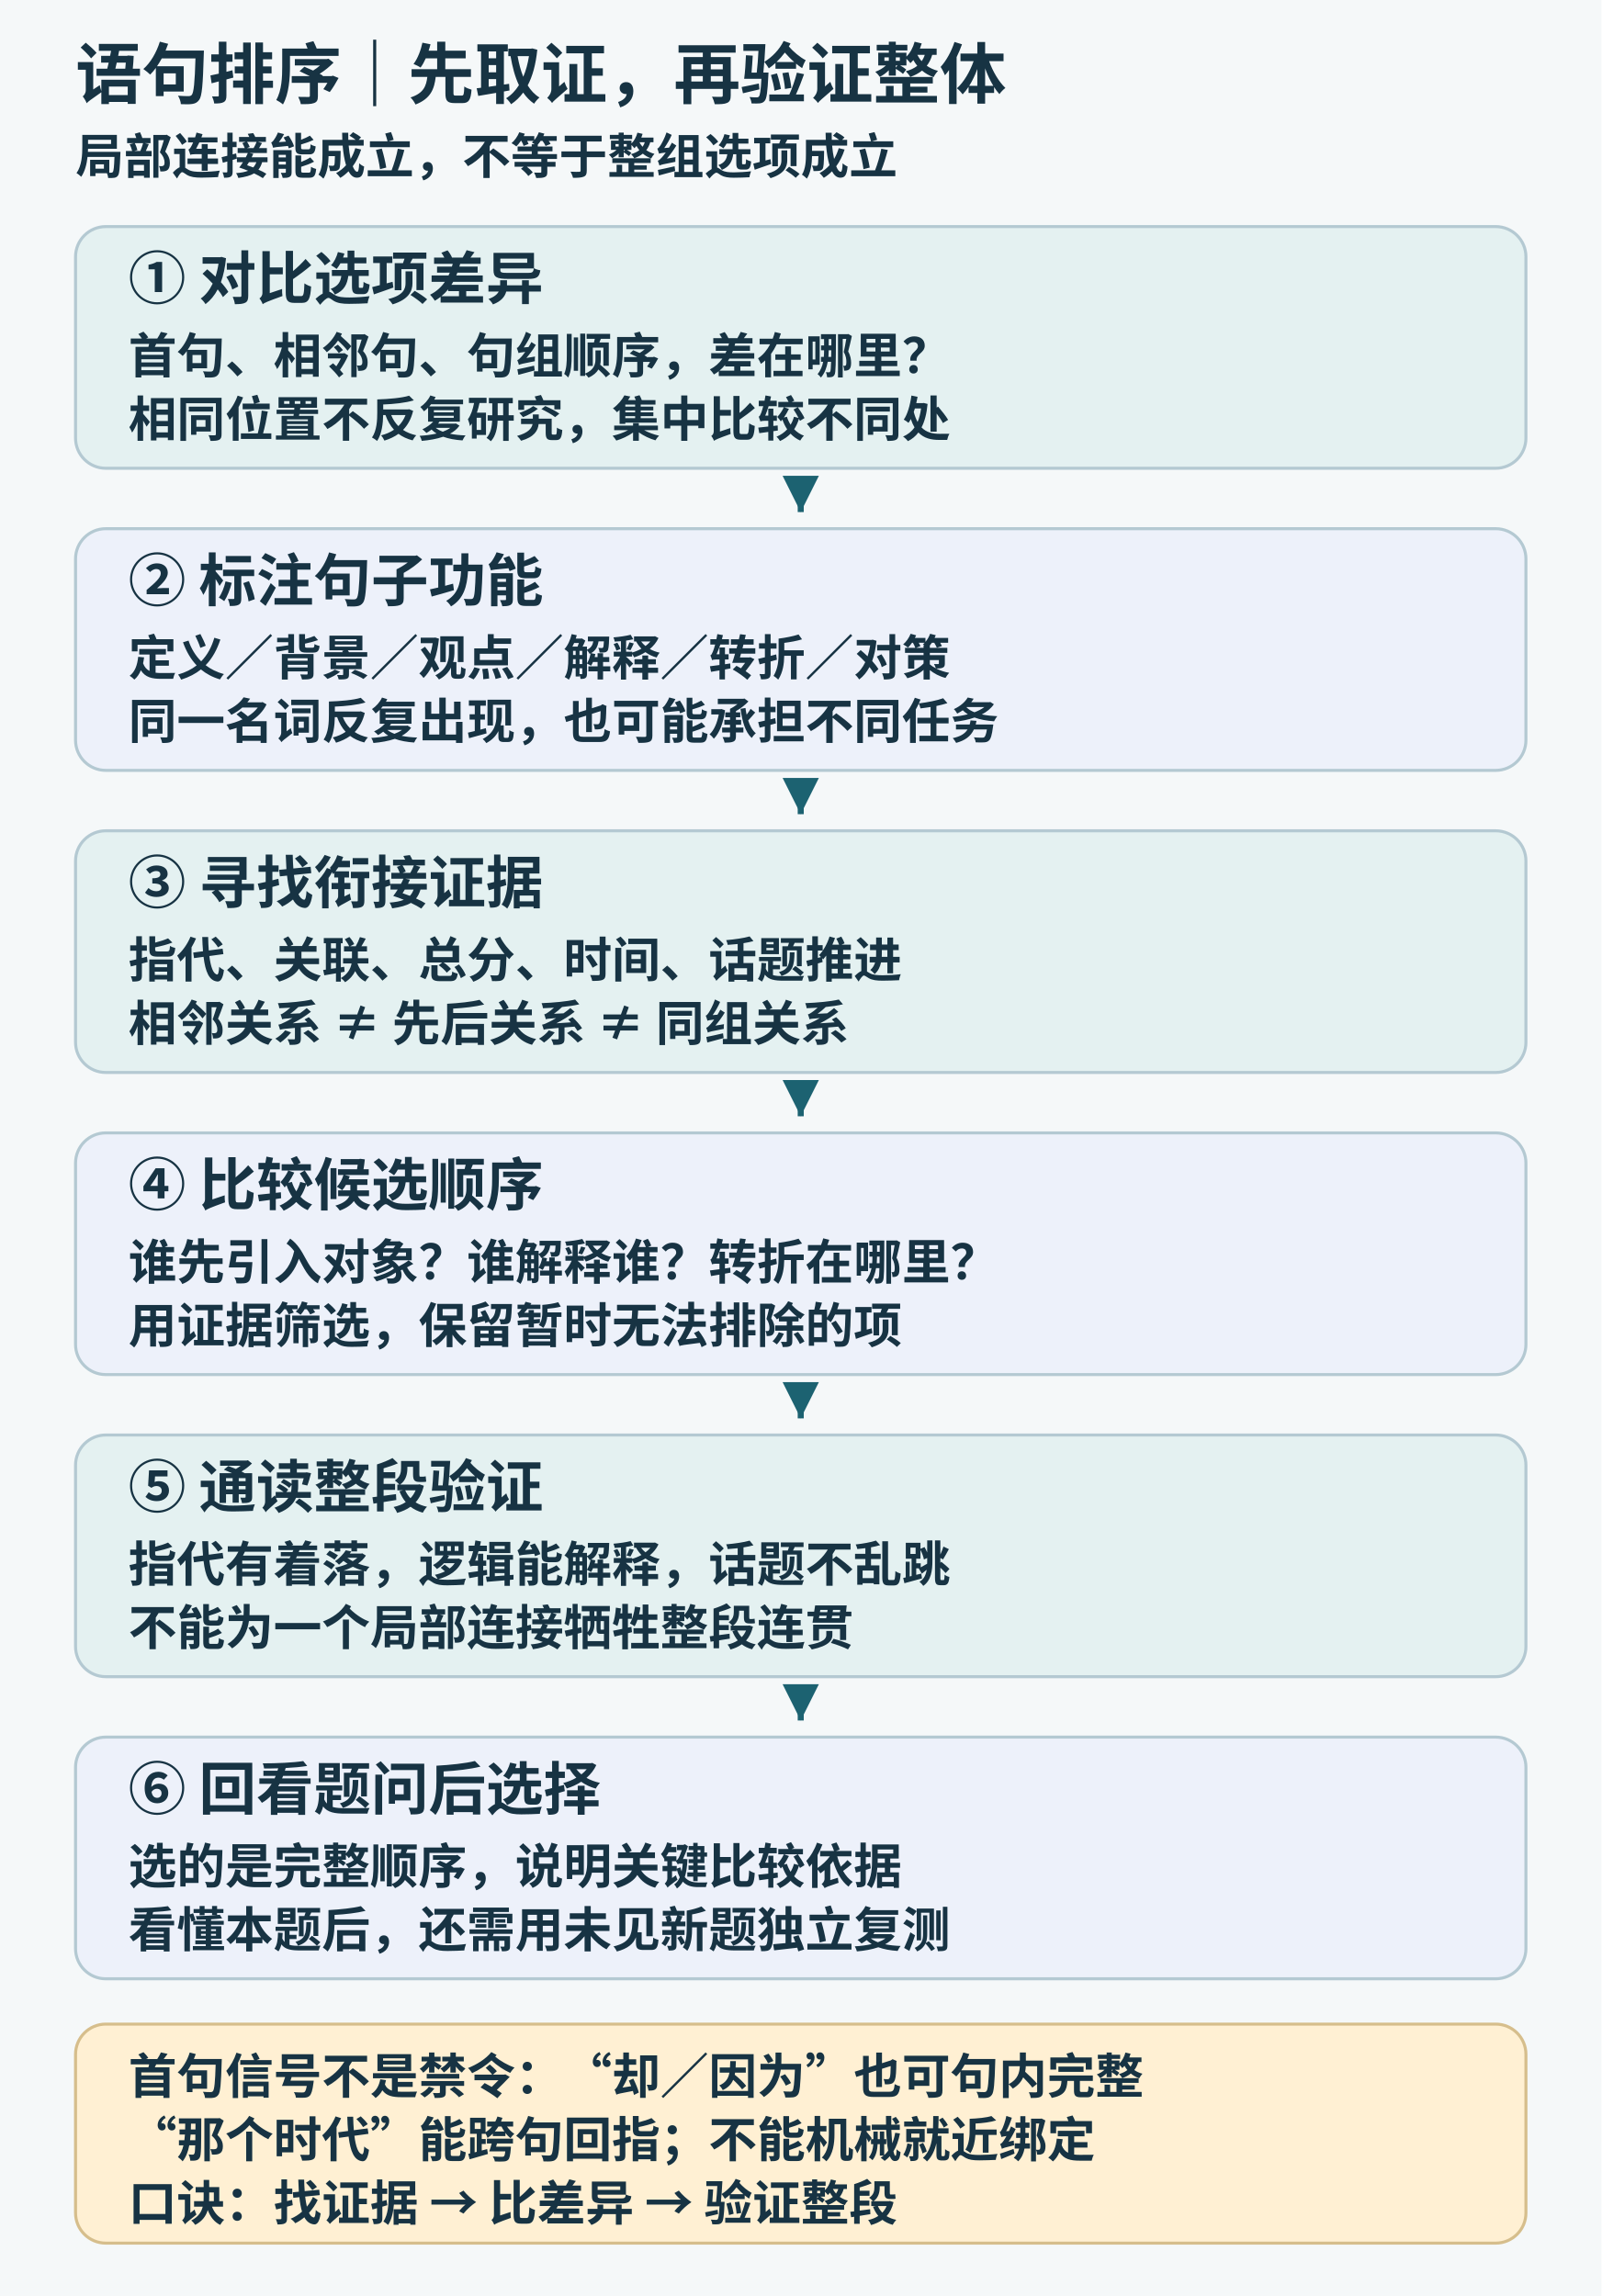
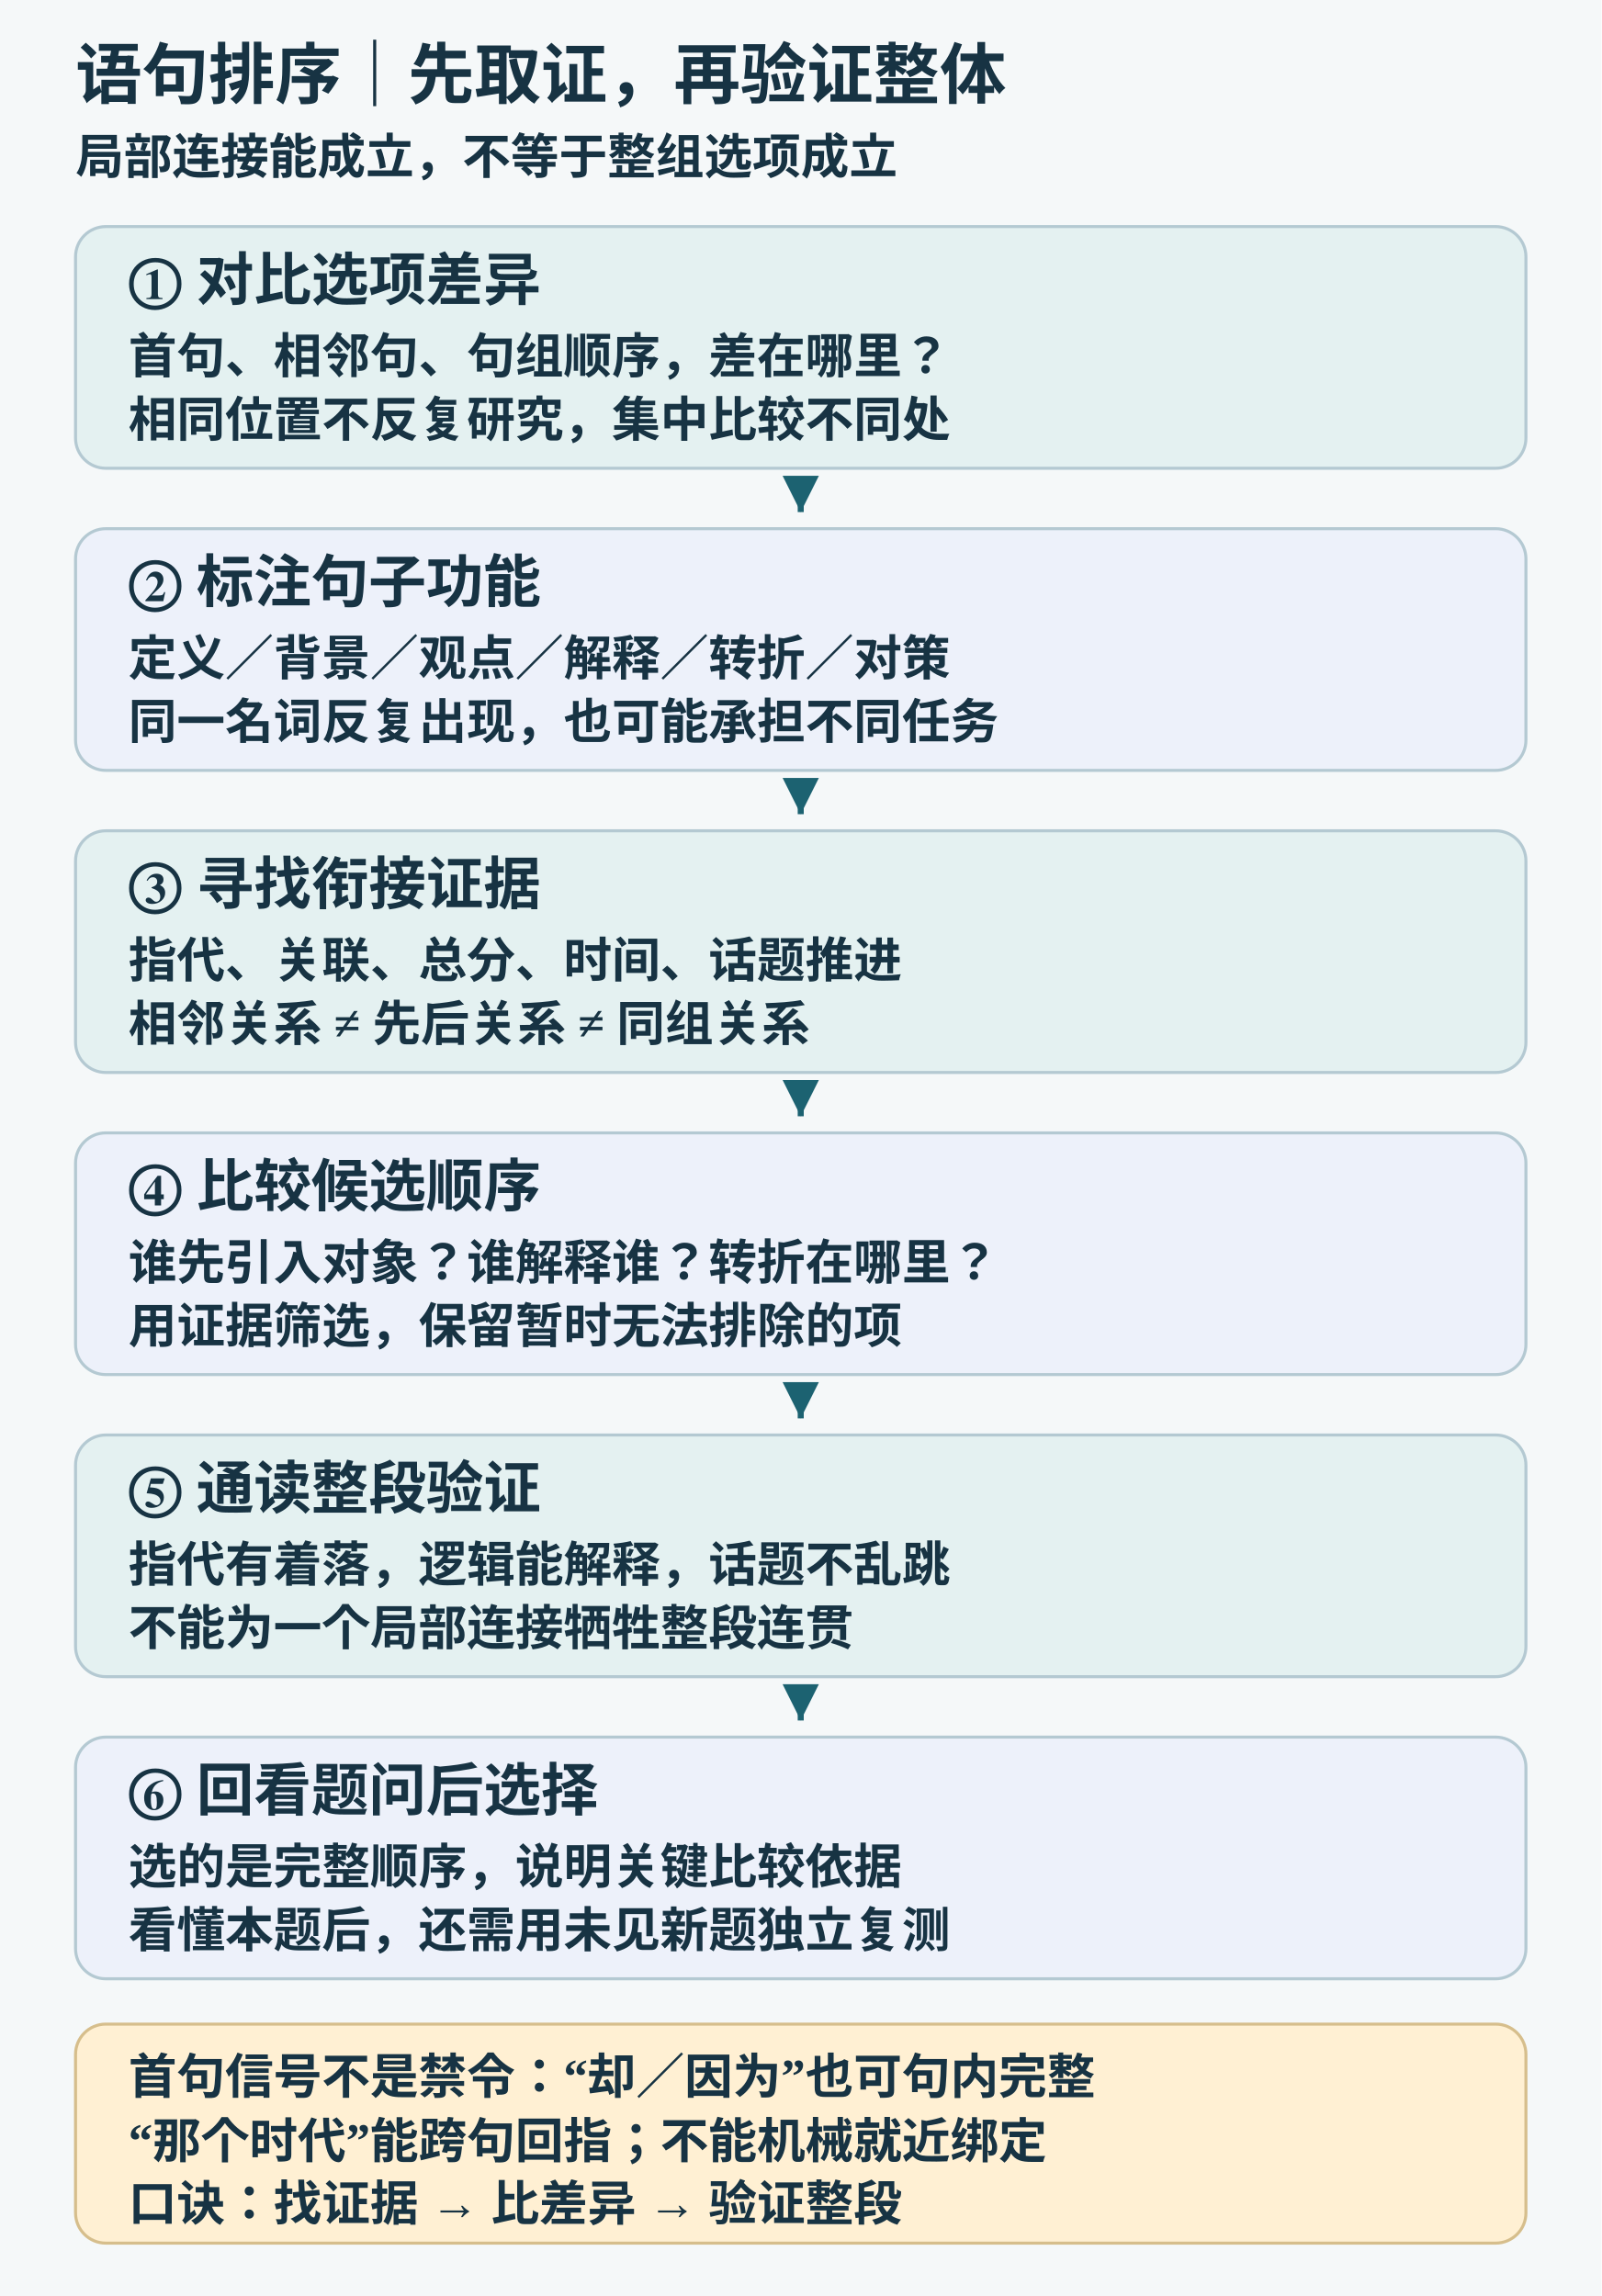
<svg xmlns="http://www.w3.org/2000/svg" width="1060" height="1520" viewBox="0 0 1060 1520" role="img" aria-labelledby="title desc">
  <defs>
    <marker id="arrow" markerWidth="10" markerHeight="10" refX="6" refY="3" orient="auto" markerUnits="strokeWidth">
      <path d="M0,0 L0,6 L6,3 z" fill="#1c6271" />
    </marker>
  </defs>
-   <style>text{font-family:'Microsoft YaHei','Noto Sans CJK SC',sans-serif;font-weight:700;fill:#173343}.main{font-size:44px}.node{font-size:38px}.body{font-size:32px}</style>
+   <style>text{font-family:"Times New Roman", "KaiTi", "楷体", "STKaiti", "Kaiti SC", serif;font-weight:700;fill:#173343}.main{font-size:44px}.node{font-size:38px}.body{font-size:32px}</style>
  <rect width="1060" height="1520" fill="#f5f8f9" />
  <text class="main" x="50" y="65">语句排序｜先取证，再验证整体</text>
  <text class="body" x="50" y="115" fill="#315766">局部连接能成立，不等于整组选项成立</text>
  <rect x="50" y="150" width="960" height="160" rx="20" fill="#e4f1f1" stroke="#b4c9d2" stroke-width="2" />
  <text class="node" x="85" y="198">① 对比选项差异</text>
  <text class="body" x="85" y="247">首句、相邻句、句组顺序，差在哪里？</text>
  <text class="body" x="85" y="289">相同位置不反复研究，集中比较不同处</text>
  <path d="M530,318 L530,339" stroke="#1c6271" stroke-width="4" fill="none" marker-end="url(#arrow)" />
  <rect x="50" y="350" width="960" height="160" rx="20" fill="#edf1fa" stroke="#b4c9d2" stroke-width="2" />
  <text class="node" x="85" y="398">② 标注句子功能</text>
  <text class="body" x="85" y="447">定义／背景／观点／解释／转折／对策</text>
  <text class="body" x="85" y="489">同一名词反复出现，也可能承担不同任务</text>
  <path d="M530,518 L530,539" stroke="#1c6271" stroke-width="4" fill="none" marker-end="url(#arrow)" />
  <rect x="50" y="550" width="960" height="160" rx="20" fill="#e4f1f1" stroke="#b4c9d2" stroke-width="2" />
  <text class="node" x="85" y="598">③ 寻找衔接证据</text>
  <text class="body" x="85" y="647">指代、关联、总分、时间、话题推进</text>
  <text class="body" x="85" y="689">相邻关系 ≠ 先后关系 ≠ 同组关系</text>
  <path d="M530,718 L530,739" stroke="#1c6271" stroke-width="4" fill="none" marker-end="url(#arrow)" />
  <rect x="50" y="750" width="960" height="160" rx="20" fill="#edf1fa" stroke="#b4c9d2" stroke-width="2" />
  <text class="node" x="85" y="798">④ 比较候选顺序</text>
  <text class="body" x="85" y="847">谁先引入对象？谁解释谁？转折在哪里？</text>
  <text class="body" x="85" y="889">用证据筛选，保留暂时无法排除的项</text>
  <path d="M530,918 L530,939" stroke="#1c6271" stroke-width="4" fill="none" marker-end="url(#arrow)" />
  <rect x="50" y="950" width="960" height="160" rx="20" fill="#e4f1f1" stroke="#b4c9d2" stroke-width="2" />
  <text class="node" x="85" y="998">⑤ 通读整段验证</text>
  <text class="body" x="85" y="1047">指代有着落，逻辑能解释，话题不乱跳</text>
  <text class="body" x="85" y="1089">不能为一个局部连接牺牲整段连贯</text>
  <path d="M530,1118 L530,1139" stroke="#1c6271" stroke-width="4" fill="none" marker-end="url(#arrow)" />
  <rect x="50" y="1150" width="960" height="160" rx="20" fill="#edf1fa" stroke="#b4c9d2" stroke-width="2" />
  <text class="node" x="85" y="1198">⑥ 回看题问后选择</text>
  <text class="body" x="85" y="1247">选的是完整顺序，说明关键比较依据</text>
  <text class="body" x="85" y="1289">看懂本题后，还需用未见新题独立复测</text>
  <rect x="50" y="1340" width="960" height="145" rx="20" fill="#fff0d3" stroke="#d6be8c" stroke-width="2" />
  <text class="body" x="85" y="1386">首句信号不是禁令：“却／因为”也可句内完整</text>
  <text class="body" x="85" y="1428">“那个时代”能跨句回指；不能机械就近绑定</text>
  <text class="body" x="85" y="1470">口诀：找证据 → 比差异 → 验证整段</text>
</svg>
